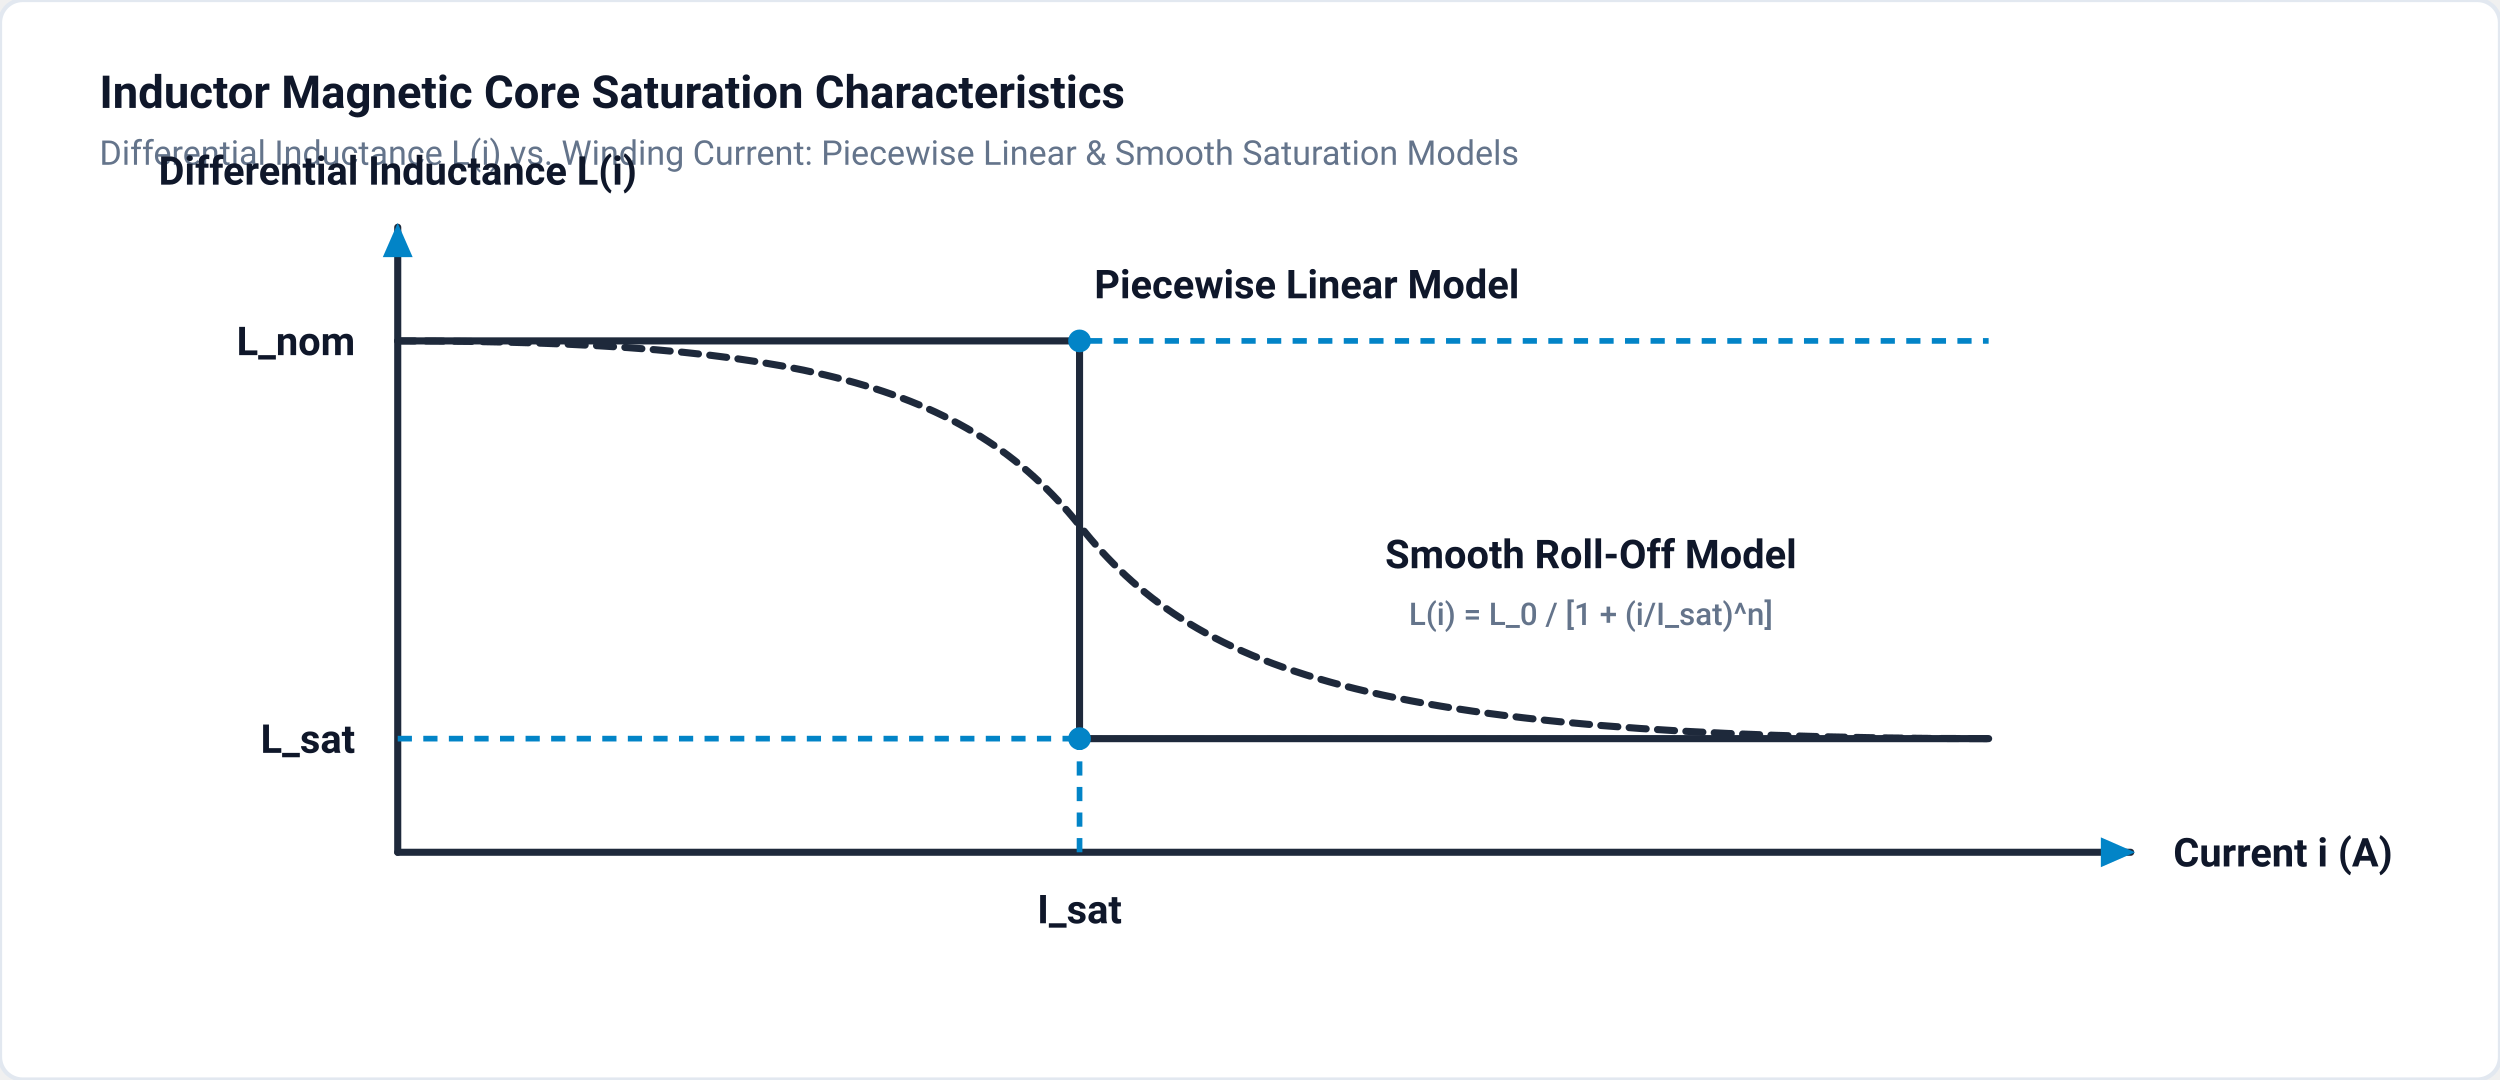
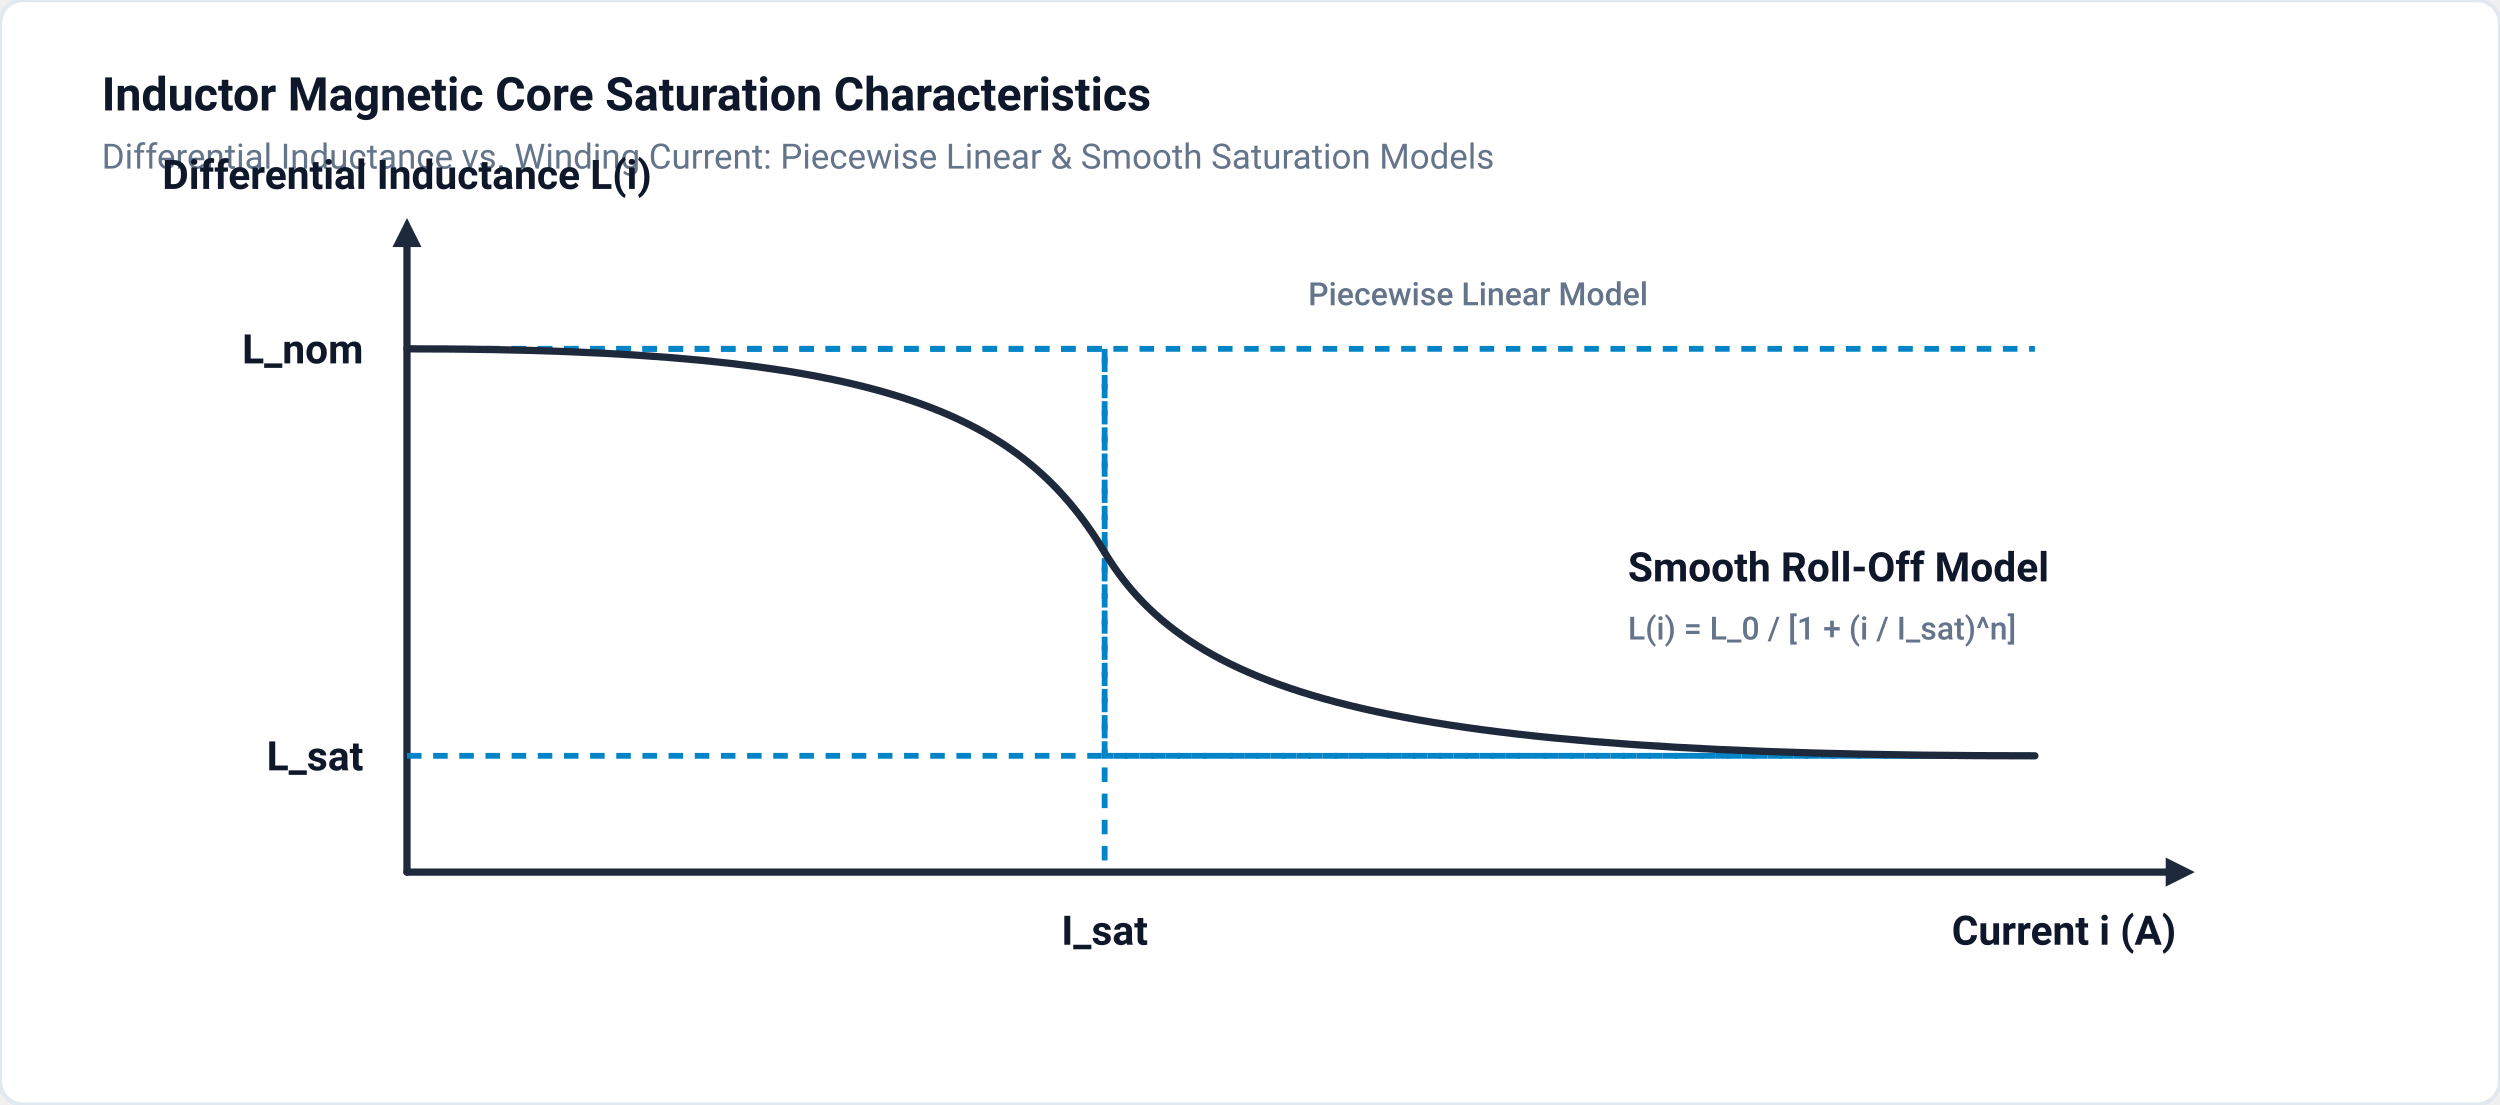
- <svg xmlns="http://www.w3.org/2000/svg" viewBox="0 0 880 380" width="100%" height="100%">
+ <svg xmlns="http://www.w3.org/2000/svg" viewBox="0 0 860 380" width="100%" height="100%">
  <defs>
    <style>
      .wire { stroke: #1e293b; stroke-width: 2.5; stroke-linecap: round; stroke-linejoin: round; fill: none; }
      .wire-thin { stroke: #64748b; stroke-width: 1.5; stroke-linecap: round; stroke-linejoin: round; fill: none; }
      .wire-dashed { stroke: #0284c7; stroke-width: 2; stroke-dasharray: 5,4; fill: none; }
      .wire-gnd { stroke: #1e293b; stroke-width: 2.5; stroke-linecap: round; }
      .junction { fill: #1e293b; }
      .label { font-family: -apple-system, BlinkMacSystemFont, "Segoe UI", Roboto, "Helvetica Neue", Arial, sans-serif; font-size: 14px; fill: #0f172a; font-weight: 600; text-anchor: middle; }
      .label-start { font-family: -apple-system, BlinkMacSystemFont, "Segoe UI", Roboto, "Helvetica Neue", Arial, sans-serif; font-size: 14px; fill: #0f172a; font-weight: 600; text-anchor: start; }
      .label-end { font-family: -apple-system, BlinkMacSystemFont, "Segoe UI", Roboto, "Helvetica Neue", Arial, sans-serif; font-size: 14px; fill: #0f172a; font-weight: 600; text-anchor: end; }
      .sublabel { font-family: -apple-system, BlinkMacSystemFont, "Segoe UI", Roboto, "Helvetica Neue", Arial, sans-serif; font-size: 11px; fill: #64748b; font-weight: 500; text-anchor: middle; }
      .sublabel-start { font-family: -apple-system, BlinkMacSystemFont, "Segoe UI", Roboto, "Helvetica Neue", Arial, sans-serif; font-size: 11px; fill: #64748b; font-weight: 500; text-anchor: start; }
      .title { font-family: -apple-system, BlinkMacSystemFont, "Segoe UI", Roboto, "Helvetica Neue", Arial, sans-serif; font-size: 16px; fill: #0f172a; font-weight: 700; }
      .subtitle { font-family: -apple-system, BlinkMacSystemFont, "Segoe UI", Roboto, "Helvetica Neue", Arial, sans-serif; font-size: 12px; fill: #64748b; font-weight: 400; }
      .comp-body { fill: #ffffff; stroke: #1e293b; stroke-width: 2.2; }
      .comp-diode { fill: #0284c7; stroke: #0284c7; stroke-width: 2; }
      .comp-sw { stroke: #0284c7; stroke-width: 2.5; stroke-linecap: round; fill: none; }
      .arrow { fill: #0284c7; stroke: none; }
      .measure-arrow { stroke: #0284c7; stroke-width: 1.75; fill: none; }
      .tag-pos { fill: #dc2626; font-family: sans-serif; font-size: 16px; font-weight: bold; text-anchor: middle; }
      .tag-neg { fill: #2563eb; font-family: sans-serif; font-size: 18px; font-weight: bold; text-anchor: middle; }
      .card { fill: #ffffff; stroke: #e2e8f0; stroke-width: 1.5; rx: 8px; }
      .block { fill: #f8fafc; stroke: #cbd5e1; stroke-width: 1.5; rx: 6px; }
      .block-accent { fill: #f0f9ff; stroke: #0284c7; stroke-width: 1.5; rx: 6px; }
    </style>
    <marker id="arr-blue" viewBox="0 0 10 10" refX="7" refY="5" markerWidth="6" markerHeight="6" orient="auto-start-reverse">
      <path d="M 0 1.5 L 8 5 L 0 8.5 z" fill="#0284c7" />
    </marker>
    <marker id="arr-green" viewBox="0 0 10 10" refX="7" refY="5" markerWidth="6" markerHeight="6" orient="auto-start-reverse">
      <path d="M 0 1.5 L 8 5 L 0 8.5 z" fill="#16a34a" />
    </marker>
  </defs>
  <rect width="100%" height="100%" class="card" />
  <text x="35" y="38" class="title">Inductor Magnetic Core Saturation Characteristics</text>
-   <text x="35" y="58" class="subtitle">Differential Inductance L(i) vs. Winding Current: Piecewise Linear &amp; Smooth Saturation Models</text>
-   <line x1="140" y1="300" x2="750" y2="300" class="wire" stroke-width="2" marker-end="url(#arr-blue)" />
-   <text x="765" y="305" class="label-start">Current i (A)</text>
-   <line x1="140" y1="300" x2="140" y2="80" class="wire" stroke-width="2" marker-end="url(#arr-blue)" />
+   <text x="35" y="58" class="subtitle">Differential Inductance vs. Winding Current: Piecewise Linear &amp; Smooth Saturation Models</text>
+   <line x1="140" y1="80" x2="140" y2="300" class="wire" />
+   <line x1="140" y1="300" x2="750" y2="300" class="wire" />
+   <polygon points="140,75 135,85 145,85" fill="#1e293b" />
+   <polygon points="755,300 745,295 745,305" fill="#1e293b" />
  <text x="140" y="65" class="label">Differential Inductance L(i)</text>
-   <line x1="140" y1="120" x2="700" y2="120" class="wire-dashed" stroke="#cbd5e1" />
+   <text x="710" y="325" class="label">Current i (A)</text>
+   <line x1="140" y1="120" x2="700" y2="120" class="wire-dashed" />
  <text x="125" y="125" class="label-end">L_nom</text>
-   <line x1="140" y1="260" x2="700" y2="260" class="wire-dashed" stroke="#cbd5e1" />
+   <line x1="140" y1="260" x2="700" y2="260" class="wire-dashed" />
  <text x="125" y="265" class="label-end">L_sat</text>
-   <line x1="380" y1="300" x2="380" y2="120" class="wire-dashed" stroke="#cbd5e1" />
+   <line x1="380" y1="120" x2="380" y2="300" class="wire-dashed" />
  <text x="380" y="325" class="label">I_sat</text>
-   <path d="M 140 120 L 380 120 L 380 260 L 700 260" class="wire" stroke="#0284c7" stroke-width="3" />
-   <circle cx="380" cy="120" r="4" fill="#0284c7" />
-   <circle cx="380" cy="260" r="4" fill="#0284c7" />
-   <text x="460" y="105" class="label" fill="#0284c7">Piecewise Linear Model</text>
-   <path d="M 140 120 C 280 120, 340 135, 380 185 C 420 235, 480 260, 700 260" class="wire" stroke="#dc2626" stroke-width="2.5" stroke-dasharray="6,4" />
-   <text x="560" y="200" class="label" fill="#dc2626">Smooth Roll-Off Model</text>
-   <text x="560" y="220" class="sublabel" fill="#dc2626">L(i) = L_0 / [1 + (i/I_sat)^n]</text>
+   <path d="M 140 120 L 380 120 L 380 260 L 700 260" class="wire-dashed" stroke-width="2.5" />
+   <text x="450" y="105" class="sublabel-start" fill="#0284c7">Piecewise Linear Model</text>
+   <path d="M 140 120 C 300 120, 350 140, 380 190 C 410 240, 480 260, 700 260" class="wire" stroke-width="3" />
+   <text x="560" y="200" class="label-start">Smooth Roll-Off Model</text>
+   <text x="560" y="220" class="sublabel-start" fill="#dc2626">L(i) = L_0 / [1 + (i / I_sat)^n]</text>
</svg>
